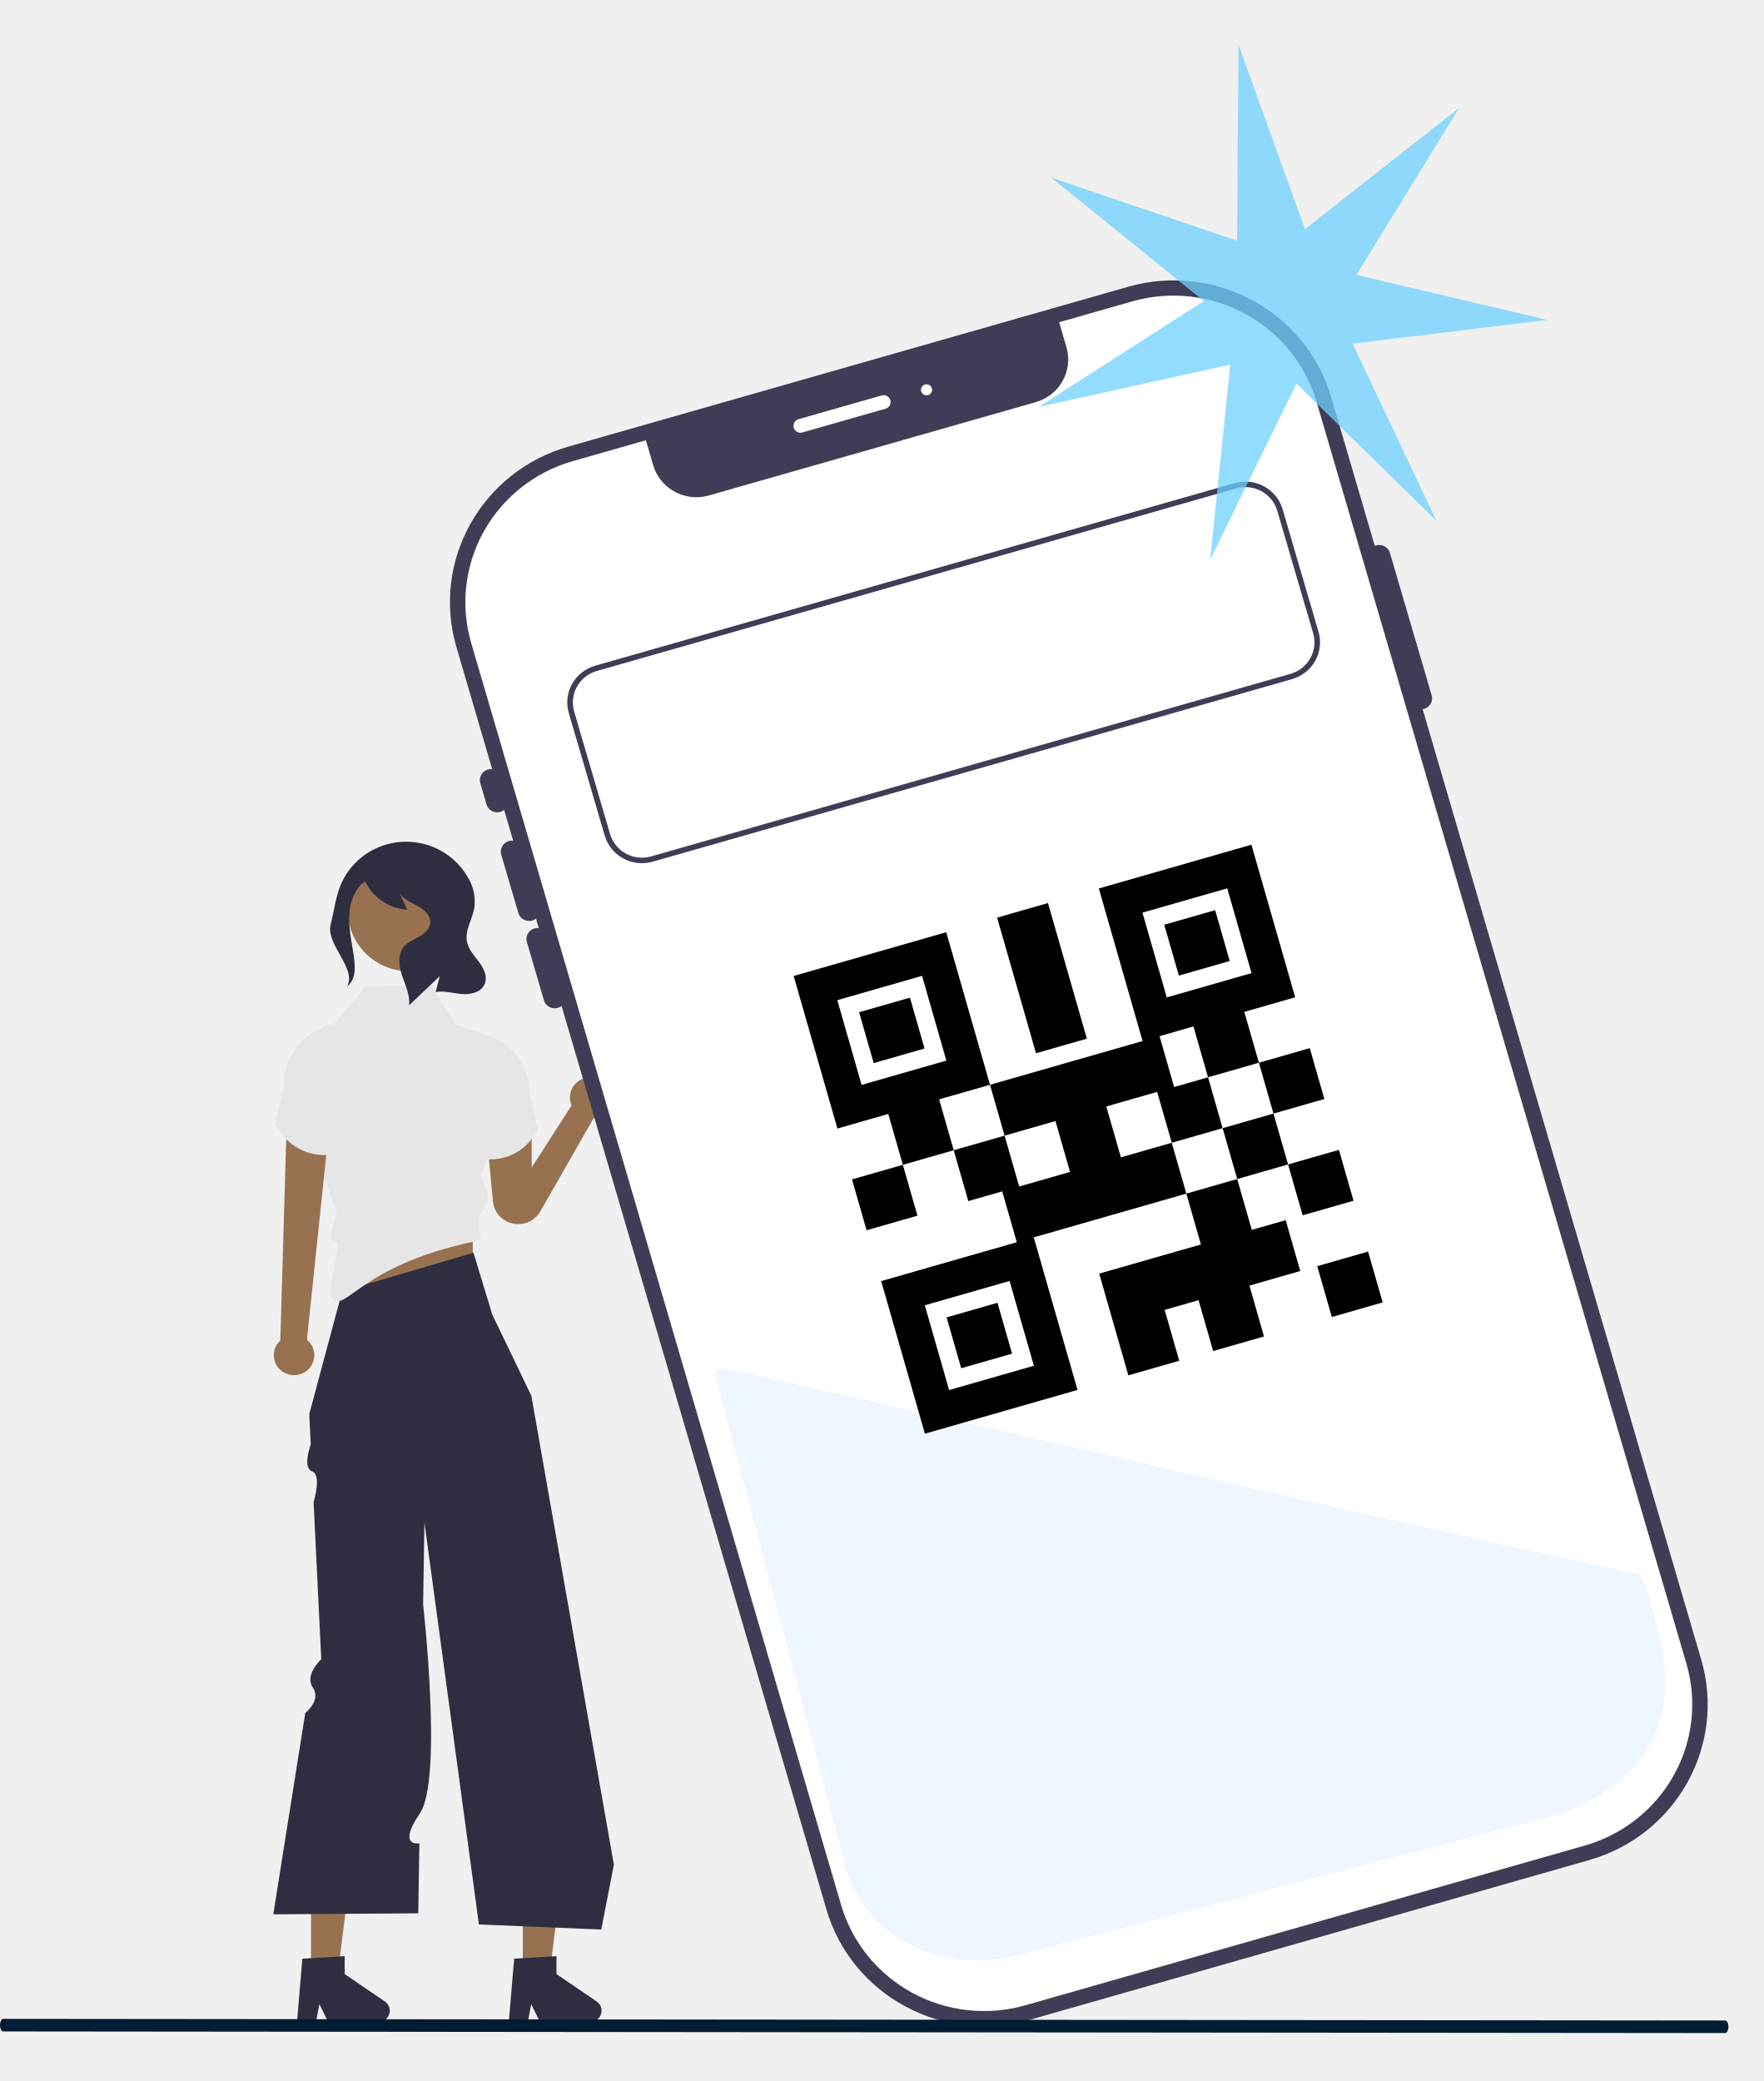
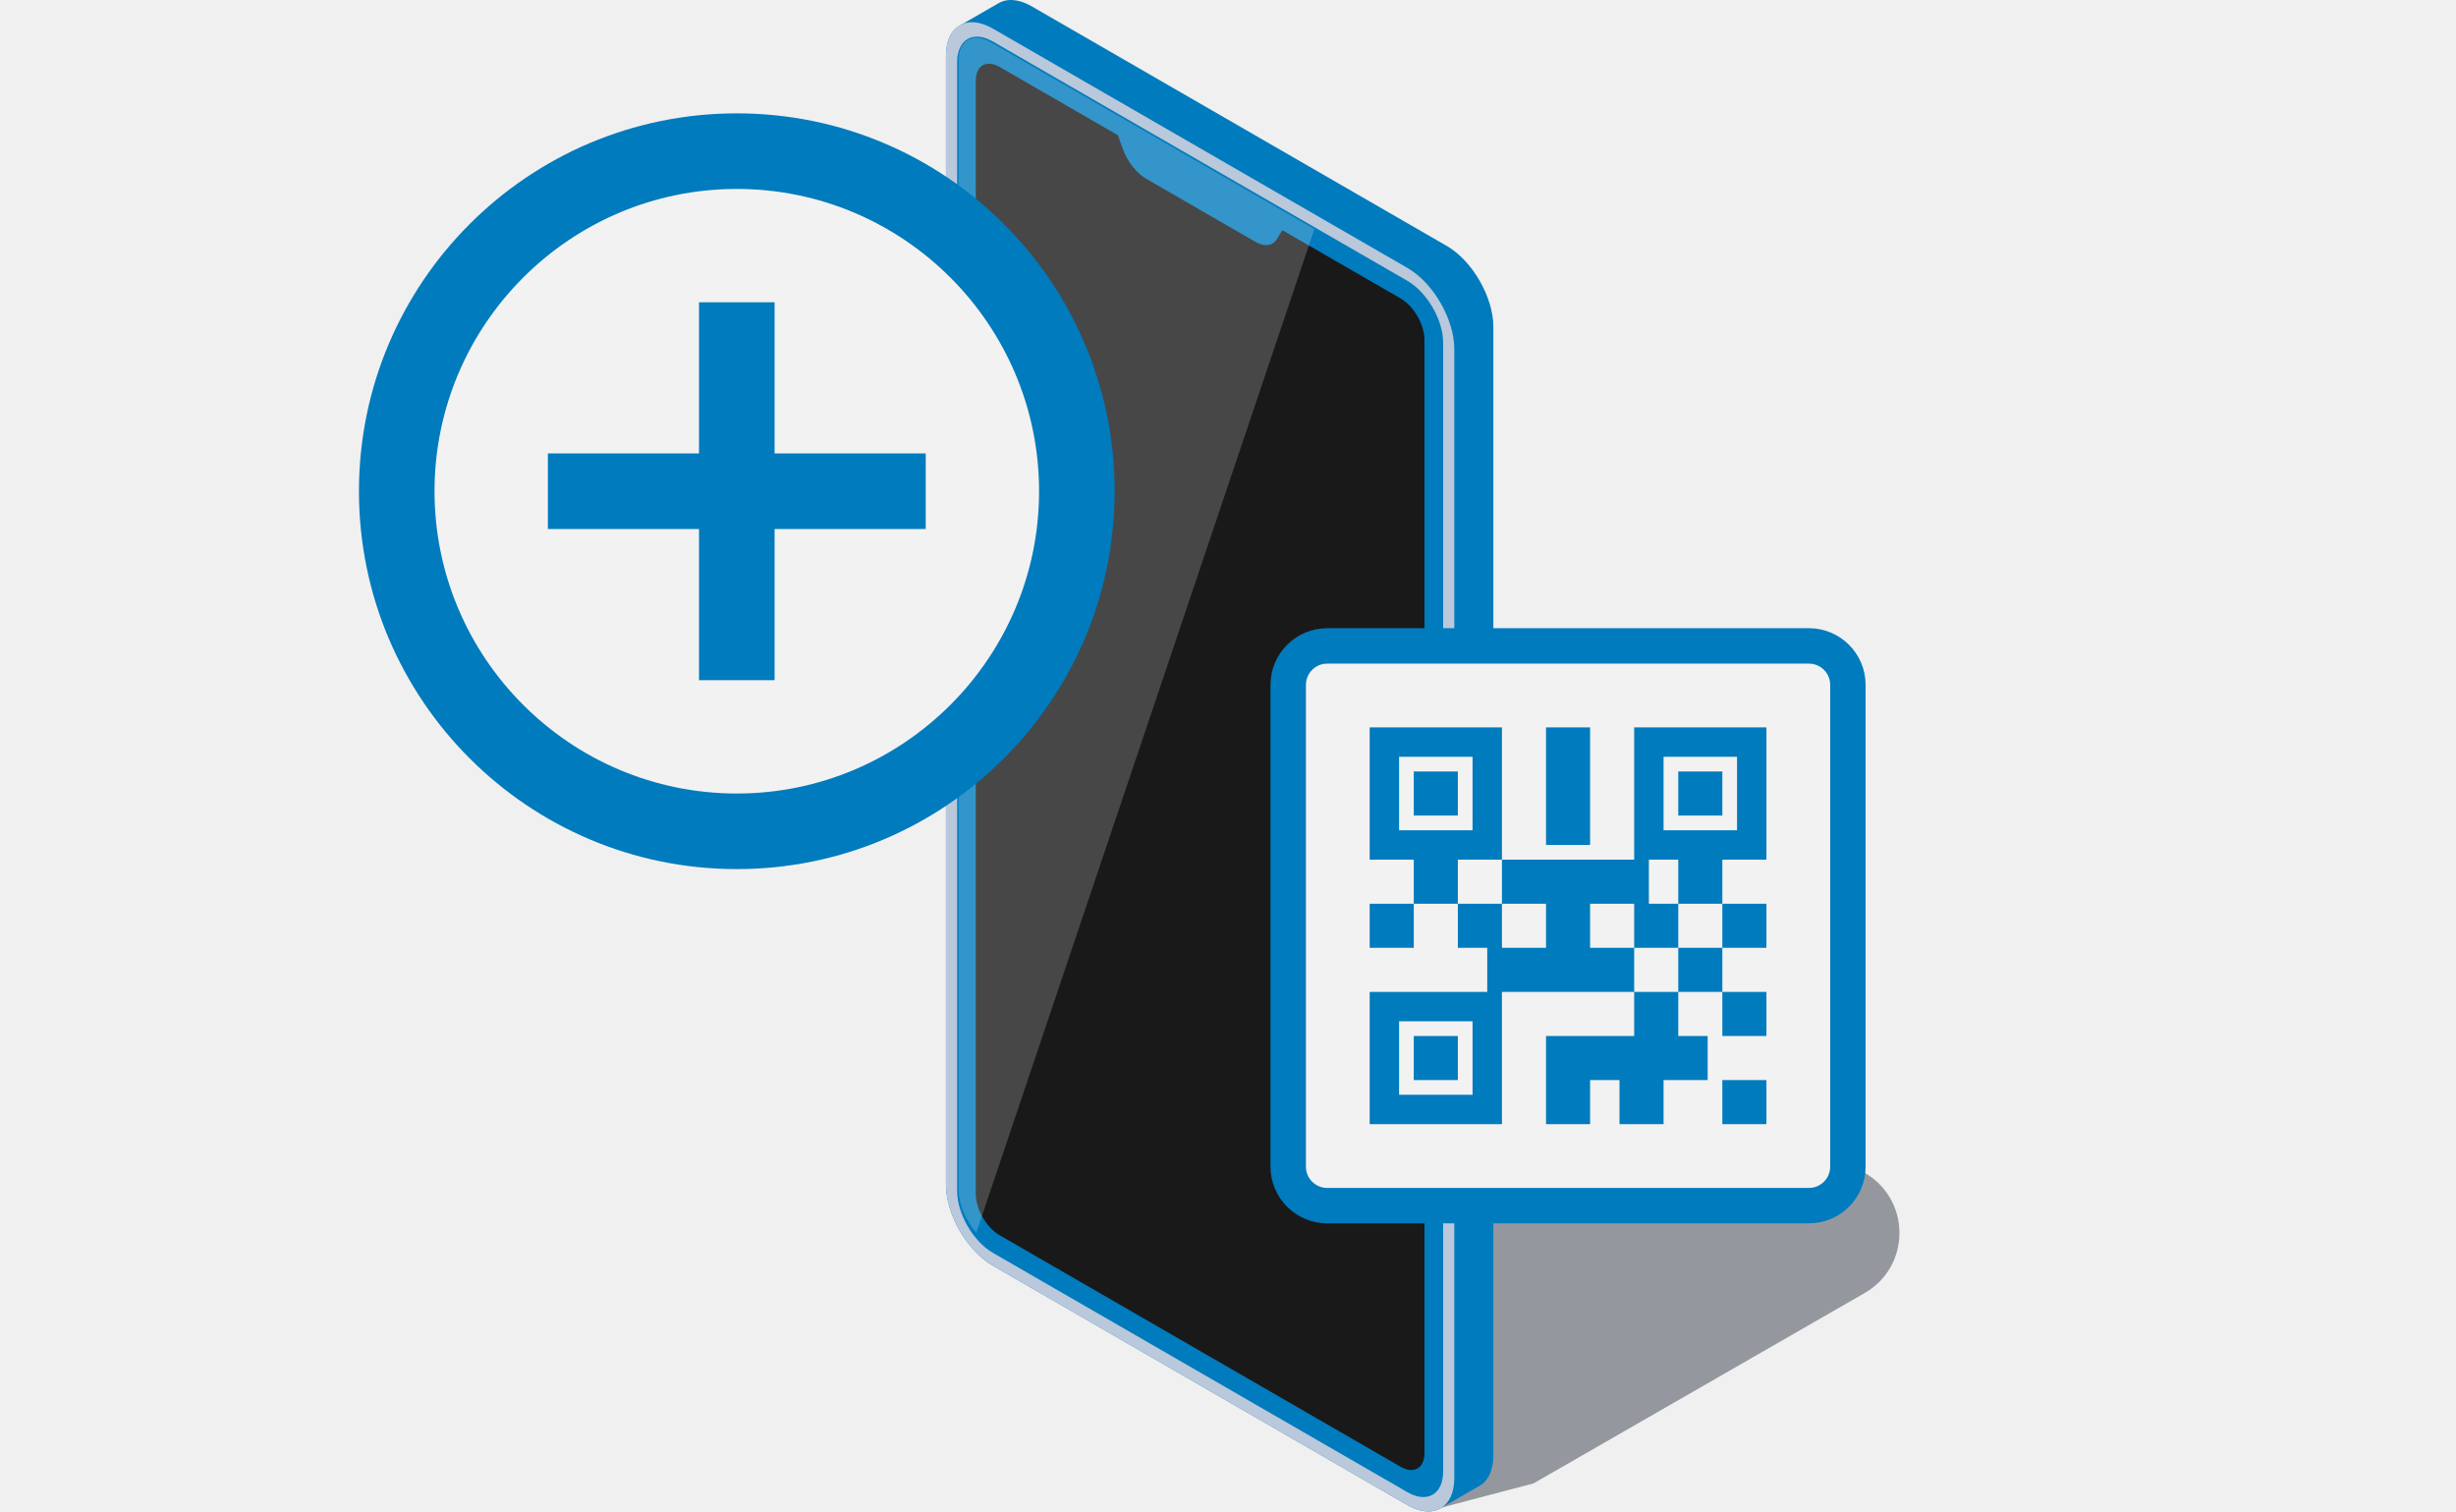
- <svg xmlns="http://www.w3.org/2000/svg" width="100" height="118" viewBox="0 0 100 118" fill="none">
-   <path d="M17.634 112.078H19.135L19.849 106.362H17.634V112.078Z" fill="#987250" />
-   <path d="M17.143 111.063L19.542 110.922V111.936L21.823 113.491C21.935 113.567 22.02 113.678 22.065 113.805C22.109 113.933 22.111 114.072 22.071 114.201C22.03 114.33 21.949 114.442 21.838 114.523C21.728 114.603 21.595 114.646 21.458 114.646H18.602L18.11 113.642L17.918 114.646H16.841L17.143 111.063Z" fill="#2F2E41" />
-   <path d="M29.642 112.078H31.143L31.858 106.362H29.642V112.078Z" fill="#987250" />
-   <path d="M29.152 111.063L31.55 110.922V111.936L33.831 113.491C33.943 113.567 34.028 113.678 34.073 113.805C34.117 113.933 34.12 114.072 34.079 114.201C34.038 114.33 33.957 114.442 33.846 114.523C33.736 114.603 33.603 114.646 33.466 114.646H30.61L30.118 113.642L29.926 114.646H28.849L29.152 111.063Z" fill="#2F2E41" />
-   <path d="M18.822 77.165L26.805 77.362V68.846L20.248 68.878L18.822 77.165Z" fill="#987250" />
-   <path d="M26.845 71.033L27.912 74.543L30.127 79.146L34.806 105.733L34.091 109.411L27.154 109.124L24.065 86.327L24.015 89.474L23.991 90.998C23.991 90.998 25.118 100.905 23.805 102.828C22.491 104.751 23.778 104.524 23.778 104.524L23.715 108.491L15.496 108.548L17.309 97.129C17.309 97.129 18.23 96.412 17.737 95.69C17.245 94.969 18.215 94.085 18.215 94.085L17.78 85.171C17.78 85.171 18.261 83.631 17.695 83.431C17.128 83.231 17.62 81.907 17.62 81.907L17.536 80.181L19.401 73.222L26.845 71.033Z" fill="#2F2E41" />
-   <path d="M19.11 68.846L18.294 66.43L17.711 65.624L17.478 63.322C17.478 57.108 18.882 58.143 18.882 58.143L20.714 55.957L22.798 55.893L24.445 55.842L25.814 58.086L27.796 58.777L28.572 62.757L27.154 67.005L27.217 66.689C27.884 67.905 27.714 68.088 27.162 69.001L27.134 69.33C27.069 70.11 27.62 70.244 26.845 70.408C20.193 71.815 19.559 74.629 18.767 73.535C18.591 73.291 19.339 70.383 19.084 70.408C18.385 70.477 19.11 68.846 19.11 68.846Z" fill="#E6E6E6" />
-   <path d="M23.187 55.07C25.097 55.07 26.645 53.541 26.645 51.656C26.645 49.771 25.097 48.242 23.187 48.242C21.277 48.242 19.728 49.771 19.728 51.656C19.728 53.541 21.277 55.07 23.187 55.07Z" fill="#987250" />
-   <path d="M15.892 76.013L16.246 63.987L18.552 64.983L17.402 75.969C17.583 76.115 17.714 76.313 17.778 76.535C17.842 76.757 17.836 76.994 17.76 77.212C17.685 77.431 17.543 77.621 17.355 77.758C17.166 77.895 16.94 77.973 16.706 77.979C16.472 77.986 16.242 77.922 16.046 77.796C15.85 77.671 15.697 77.489 15.609 77.275C15.52 77.061 15.5 76.826 15.55 76.6C15.601 76.374 15.72 76.169 15.892 76.013Z" fill="#987250" />
-   <path d="M18.841 58.081L18.573 58.164C17.856 58.388 17.23 58.831 16.785 59.429C16.341 60.028 16.102 60.751 16.102 61.492L15.597 63.773C16.328 65.011 17.409 65.624 18.913 65.481L18.841 58.081Z" fill="#E6E6E6" />
-   <path d="M34.609 62.232C34.609 62.063 34.571 61.897 34.497 61.745C34.424 61.593 34.318 61.458 34.185 61.352C34.053 61.246 33.898 61.17 33.732 61.13C33.566 61.09 33.393 61.087 33.226 61.121C33.059 61.156 32.902 61.226 32.766 61.328C32.63 61.43 32.519 61.561 32.44 61.71C32.362 61.86 32.318 62.025 32.312 62.193C32.307 62.362 32.339 62.529 32.407 62.684L30.145 66.202V64.092L27.594 64.364L27.951 68.124C27.98 68.425 28.105 68.71 28.308 68.936C28.512 69.161 28.783 69.317 29.083 69.38C29.382 69.443 29.695 69.41 29.974 69.286C30.253 69.162 30.485 68.953 30.635 68.69L33.693 63.342C33.951 63.289 34.184 63.15 34.351 62.948C34.517 62.746 34.608 62.493 34.609 62.232Z" fill="#987250" />
-   <path d="M27.387 58.646L27.644 58.726C28.329 58.94 28.928 59.364 29.353 59.936C29.778 60.509 30.007 61.2 30.007 61.91L30.49 64.092C29.791 65.276 28.757 65.863 27.318 65.725L27.387 58.646Z" fill="#E6E6E6" />
-   <path d="M18.748 52.419C18.941 51.693 19.014 50.933 19.293 50.235C19.57 49.542 20.039 48.941 20.647 48.499C21.254 48.057 21.976 47.794 22.729 47.738C23.481 47.683 24.235 47.838 24.902 48.186C25.569 48.534 26.124 49.061 26.502 49.706C26.833 50.229 26.972 50.848 26.897 51.461C26.787 52.127 26.34 52.761 26.48 53.421C26.574 53.863 26.912 54.207 27.18 54.572C27.449 54.938 27.661 55.422 27.468 55.831C27.257 56.275 26.674 56.407 26.178 56.365C25.683 56.323 25.188 56.165 24.699 56.254L24.932 55.354C24.352 55.904 23.773 56.454 23.194 57.005C23.258 56.432 22.988 55.882 22.802 55.336C22.616 54.79 22.53 54.131 22.898 53.684C23.118 53.417 23.458 53.282 23.761 53.111C24.064 52.939 24.365 52.683 24.395 52.34C24.434 51.915 24.048 51.575 23.67 51.369C23.291 51.164 22.856 50.992 22.643 50.621C22.796 50.944 22.948 51.267 23.101 51.59C22.594 51.555 22.105 51.388 21.684 51.107C21.264 50.825 20.925 50.44 20.704 49.988L20.495 50.123C18.758 52.045 20.982 54.926 19.679 55.934C20.251 54.926 18.45 53.536 18.748 52.419Z" fill="#2F2E41" />
-   <path d="M63.959 16.262L32.229 25.323C27.294 26.733 24.451 31.824 25.879 36.695L46.855 108.266C48.282 113.137 53.44 115.943 58.375 114.534L90.105 105.473C95.04 104.064 97.884 98.972 96.456 94.101L75.48 22.531C74.052 17.66 68.894 14.853 63.959 16.262Z" fill="#3F3D56" />
-   <path d="M64.201 17.088L60.052 18.273L60.467 19.688C60.654 20.329 60.577 21.016 60.25 21.6C59.924 22.184 59.377 22.616 58.728 22.802L40.189 28.096C39.541 28.281 38.844 28.204 38.252 27.882C37.661 27.56 37.223 27.02 37.035 26.379L36.621 24.964L32.471 26.149C30.325 26.765 28.513 28.196 27.434 30.128C26.355 32.06 26.097 34.336 26.715 36.456L47.692 108.027C48.315 110.145 49.765 111.933 51.722 112.999C53.68 114.064 55.986 114.319 58.133 113.708L89.863 104.647C92.01 104.031 93.821 102.601 94.9 100.668C95.979 98.736 96.238 96.46 95.619 94.34L74.643 22.77C74.019 20.651 72.57 18.863 70.612 17.798C68.655 16.733 66.349 16.477 64.201 17.088Z" fill="white" />
-   <path opacity="0.35" d="M41.395 77.672C41.031 77.591 40.464 77.622 40.572 78.042L48.018 106.111C49.469 110.593 54.329 111.722 57.561 110.895L88.668 102.797C93.689 100.801 95.325 97.291 93.936 92.121C93.626 90.968 93.224 89.345 92.828 89.26C74.74 85.363 63.095 82.511 41.395 77.672Z" fill="#CDE5FF" />
-   <path fill-rule="evenodd" clip-rule="evenodd" d="M53.651 52.86L45 55.341L47.481 63.992L50.364 63.165L51.191 66.049L48.308 66.876L49.135 69.76L52.018 68.933L51.191 66.049L54.075 65.222L54.902 68.106L56.825 67.554L57.652 70.438L49.962 72.643L52.442 81.295L61.094 78.814L58.613 70.163L67.264 67.682L68.091 70.566L65.207 71.392L64.246 71.668L62.324 72.219L63.977 77.987L66.861 77.16L66.034 74.276L67.957 73.725L68.784 76.609L71.667 75.782L70.841 72.898L73.724 72.071L72.897 69.187L70.975 69.739L70.148 66.855L73.032 66.028L73.859 68.912L76.743 68.085L75.915 65.201L73.032 66.028L72.205 63.144L75.089 62.317L74.262 59.434L71.378 60.26L70.551 57.377L73.435 56.55L70.954 47.898L62.303 50.379L64.783 59.031L56.132 61.511L53.651 52.86ZM56.959 64.395L56.132 61.511L53.248 62.338L54.075 65.222L56.959 64.395ZM56.959 64.395L57.786 67.279L60.67 66.452L59.843 63.568L56.959 64.395ZM68.494 61.087L71.378 60.26L72.205 63.144L69.321 63.971L68.494 61.087ZM68.494 61.087L66.572 61.639L65.745 58.755L67.667 58.203L68.494 61.087ZM66.437 64.798L69.321 63.971L70.148 66.855L67.264 67.682L66.437 64.798ZM66.437 64.798L63.553 65.625L62.727 62.741L65.61 61.914L66.437 64.798ZM52.28 55.334L47.474 56.712L48.852 61.518L53.658 60.14L52.28 55.334ZM57.242 72.636L52.435 74.014L53.813 78.821L58.62 77.443L57.242 72.636ZM51.594 56.571L48.711 57.397L49.538 60.281L52.421 59.454L51.594 56.571ZM53.672 74.7L56.556 73.873L57.383 76.757L54.499 77.584L53.672 74.7ZM56.535 52.033L59.419 51.206L61.624 58.896L58.74 59.723L56.535 52.033ZM77.569 70.969L74.686 71.796L75.513 74.679L78.396 73.852L77.569 70.969ZM69.583 50.372L64.776 51.75L66.155 56.557L70.961 55.178L69.583 50.372ZM68.897 51.609L66.013 52.436L66.84 55.32L69.724 54.493L68.897 51.609Z" fill="black" />
-   <path d="M28.369 46.038C28.208 46.084 28.035 46.064 27.888 45.984C27.741 45.904 27.632 45.77 27.585 45.611L27.233 44.409C27.209 44.33 27.202 44.248 27.212 44.166C27.221 44.084 27.246 44.005 27.286 43.934C27.326 43.862 27.381 43.798 27.446 43.747C27.511 43.696 27.585 43.658 27.665 43.635C27.745 43.612 27.829 43.605 27.911 43.614C27.994 43.623 28.074 43.648 28.147 43.688C28.22 43.727 28.284 43.781 28.336 43.845C28.388 43.909 28.427 43.983 28.45 44.062L28.802 45.263C28.848 45.422 28.829 45.593 28.748 45.739C28.667 45.884 28.531 45.992 28.369 46.038Z" fill="#3F3D56" />
-   <path d="M30.175 52.199C30.014 52.244 29.84 52.225 29.693 52.145C29.546 52.065 29.437 51.931 29.39 51.772L28.421 48.464C28.398 48.385 28.391 48.303 28.4 48.221C28.409 48.139 28.435 48.06 28.475 47.989C28.515 47.917 28.569 47.853 28.634 47.802C28.699 47.751 28.774 47.712 28.854 47.69C28.933 47.667 29.017 47.66 29.1 47.669C29.183 47.678 29.263 47.703 29.335 47.743C29.408 47.782 29.473 47.836 29.524 47.9C29.576 47.964 29.615 48.038 29.638 48.117L30.608 51.424C30.654 51.583 30.635 51.754 30.554 51.9C30.473 52.045 30.336 52.152 30.175 52.199Z" fill="#3F3D56" />
-   <path d="M31.627 57.152C31.465 57.197 31.292 57.178 31.145 57.098C30.998 57.018 30.889 56.884 30.842 56.725L29.873 53.417C29.826 53.258 29.845 53.087 29.926 52.942C30.008 52.796 30.144 52.689 30.305 52.643C30.467 52.597 30.64 52.616 30.787 52.696C30.934 52.776 31.043 52.91 31.09 53.07L32.059 56.377C32.106 56.536 32.086 56.707 32.005 56.853C31.924 56.998 31.788 57.105 31.627 57.152Z" fill="#3F3D56" />
-   <path d="M80.74 40.197C80.578 40.243 80.405 40.224 80.258 40.144C80.111 40.063 80.002 39.929 79.955 39.77L77.59 31.7C77.543 31.541 77.562 31.369 77.644 31.224C77.725 31.079 77.861 30.971 78.022 30.925C78.184 30.879 78.357 30.898 78.504 30.978C78.651 31.058 78.76 31.193 78.807 31.352L81.172 39.422C81.219 39.582 81.199 39.753 81.118 39.898C81.037 40.043 80.901 40.151 80.74 40.197Z" fill="#3F3D56" />
-   <path d="M73.26 38.508L37.006 48.861C36.446 49.02 35.846 48.954 35.336 48.676C34.827 48.399 34.449 47.934 34.287 47.382L32.25 40.431C32.089 39.879 32.156 39.286 32.437 38.783C32.718 38.28 33.189 37.908 33.748 37.747L70.003 27.394C70.562 27.235 71.163 27.302 71.672 27.579C72.182 27.856 72.559 28.322 72.722 28.873L74.759 35.824C74.92 36.376 74.853 36.969 74.572 37.472C74.291 37.975 73.819 38.348 73.26 38.508ZM33.836 38.048C33.358 38.185 32.955 38.504 32.714 38.934C32.474 39.364 32.416 39.872 32.554 40.344L34.591 47.295C34.73 47.767 35.053 48.165 35.489 48.403C35.925 48.64 36.439 48.697 36.917 48.561L73.172 38.208C73.651 38.07 74.054 37.752 74.295 37.321C74.535 36.891 74.593 36.384 74.455 35.911L72.418 28.96C72.279 28.488 71.956 28.09 71.519 27.852C71.083 27.615 70.57 27.558 70.091 27.695L33.836 38.048Z" fill="#3F3D56" />
-   <path d="M50.209 23.175L45.492 24.522C45.392 24.55 45.284 24.538 45.192 24.488C45.1 24.438 45.032 24.354 45.003 24.254C44.974 24.155 44.986 24.048 45.037 23.958C45.087 23.867 45.172 23.8 45.272 23.771L49.989 22.424C50.039 22.409 50.091 22.405 50.143 22.41C50.195 22.416 50.245 22.431 50.291 22.456C50.337 22.481 50.377 22.514 50.41 22.555C50.442 22.595 50.466 22.641 50.481 22.69C50.495 22.74 50.5 22.791 50.494 22.843C50.488 22.894 50.472 22.943 50.447 22.988C50.422 23.033 50.388 23.073 50.347 23.105C50.306 23.137 50.259 23.161 50.209 23.175Z" fill="white" />
-   <path d="M52.533 22.417C52.708 22.417 52.85 22.277 52.85 22.104C52.85 21.931 52.708 21.791 52.533 21.791C52.358 21.791 52.217 21.931 52.217 22.104C52.217 22.277 52.358 22.417 52.533 22.417Z" fill="white" />
-   <path d="M0.188 115.19L97.812 115.282C97.862 115.281 97.91 115.244 97.945 115.177C97.98 115.11 98 115.02 98 114.925C98 114.831 97.98 114.741 97.945 114.674C97.91 114.607 97.862 114.57 97.812 114.569L0.188 114.477C0.138 114.478 0.09 114.515 0.055 114.582C0.02 114.649 0 114.739 0 114.833C0 114.928 0.02 115.018 0.055 115.085C0.09 115.152 0.138 115.189 0.188 115.19Z" fill="#001D32" />
-   <path opacity="0.75" d="M70.219 2.531L73.99 12.991L82.731 6.119L76.905 15.589L87.728 18.138L76.691 19.488L81.446 29.539L73.509 21.752L68.616 31.735L69.756 20.675L58.899 23.074L68.257 17.07L59.612 10.077L70.141 13.649L70.219 2.531Z" fill="#6DD2FF" />
+ <svg xmlns="http://www.w3.org/2000/svg" width="260" height="160" viewBox="0 0 260 160" fill="none">
+   <g clip-path="url(#clip0_67621_56925)">
+     <path d="M152.394 159.645L162.347 157.028L197.404 136.874C202.277 134.072 202.316 127.055 197.475 124.198L160.223 102.231C157.113 100.398 153.105 101.406 151.235 104.495L142.017 119.709L152.397 159.645H152.394Z" fill="#94989E" />
+     <path d="M153.123 26.014L109.233 0.676C107.841 -0.128 106.588 -0.188 105.687 0.355C105.658 0.371 105.629 0.386 105.601 0.404C105.572 0.42 105.543 0.436 105.514 0.454C105.486 0.47 105.457 0.485 105.428 0.504C105.4 0.519 105.371 0.535 105.342 0.553C105.313 0.569 105.285 0.585 105.256 0.603C105.227 0.619 105.198 0.634 105.17 0.653C105.141 0.668 105.112 0.684 105.084 0.702C105.055 0.718 105.026 0.734 104.997 0.752C104.969 0.767 104.94 0.783 104.911 0.801C104.882 0.817 104.854 0.833 104.825 0.851C104.796 0.867 104.768 0.882 104.739 0.901C104.71 0.916 104.681 0.932 104.653 0.95C104.624 0.966 104.595 0.982 104.566 1C104.538 1.016 104.509 1.031 104.48 1.05C104.452 1.065 104.423 1.081 104.394 1.099C104.365 1.115 104.337 1.13 104.308 1.149C104.279 1.164 104.25 1.18 104.222 1.198C104.193 1.214 104.164 1.23 104.136 1.248C104.107 1.264 104.078 1.279 104.049 1.298C104.021 1.313 103.992 1.329 103.963 1.347C103.935 1.363 103.906 1.379 103.877 1.397C103.848 1.412 103.82 1.428 103.791 1.446C103.762 1.462 103.733 1.478 103.705 1.496C103.676 1.512 103.647 1.527 103.619 1.546C103.59 1.561 103.561 1.577 103.532 1.595C103.504 1.611 103.475 1.627 103.446 1.645C103.417 1.661 103.389 1.676 103.36 1.695C103.331 1.71 103.303 1.726 103.274 1.744C103.245 1.76 103.216 1.775 103.188 1.794C103.159 1.809 103.13 1.825 103.101 1.843C103.073 1.859 103.044 1.875 103.015 1.893C102.987 1.909 102.958 1.924 102.929 1.943C102.9 1.958 102.872 1.974 102.843 1.992C102.814 2.008 102.786 2.024 102.757 2.042C102.728 2.058 102.699 2.073 102.671 2.091C102.642 2.107 102.613 2.123 102.584 2.141C102.556 2.157 102.527 2.172 102.498 2.191C102.47 2.206 102.441 2.222 102.412 2.24C102.383 2.256 102.355 2.272 102.326 2.29C102.297 2.306 102.268 2.321 102.24 2.34C102.211 2.355 102.182 2.371 102.154 2.389C102.125 2.405 102.096 2.42 102.067 2.439C102.039 2.454 102.01 2.47 101.981 2.488C101.952 2.504 101.924 2.52 101.895 2.538C101.866 2.554 101.838 2.569 101.809 2.588C101.78 2.603 101.751 2.619 101.723 2.637C101.694 2.653 101.665 2.669 101.636 2.687C100.723 3.165 100.145 4.282 100.145 5.891V125.391C100.145 128.553 102.365 132.4 105.104 133.982L148.994 159.321C150.383 160.122 151.639 160.185 152.54 159.642C152.569 159.626 152.598 159.611 152.627 159.592C152.655 159.577 152.684 159.561 152.713 159.543C152.741 159.527 152.77 159.511 152.799 159.493C152.828 159.477 152.856 159.462 152.885 159.443C152.914 159.428 152.943 159.412 152.971 159.394C153 159.378 153.029 159.363 153.057 159.344C153.086 159.329 153.115 159.313 153.144 159.295C153.172 159.279 153.201 159.263 153.23 159.245C153.258 159.229 153.287 159.214 153.316 159.195C153.345 159.18 153.373 159.164 153.402 159.146C153.431 159.13 153.46 159.114 153.488 159.096C153.517 159.08 153.546 159.065 153.574 159.047C153.603 159.031 153.632 159.015 153.661 158.997C153.689 158.981 153.718 158.966 153.747 158.947C153.776 158.932 153.804 158.916 153.833 158.898C153.862 158.882 153.89 158.866 153.919 158.848C153.948 158.832 153.977 158.817 154.005 158.798C154.034 158.783 154.063 158.767 154.092 158.749C154.12 158.733 154.149 158.718 154.178 158.699C154.206 158.684 154.235 158.668 154.264 158.65C154.293 158.634 154.321 158.618 154.35 158.6C154.379 158.584 154.408 158.569 154.436 158.55C154.465 158.535 154.494 158.519 154.522 158.501C154.551 158.485 154.58 158.469 154.609 158.451C154.637 158.435 154.666 158.42 154.695 158.402C154.723 158.386 154.752 158.37 154.781 158.352C154.81 158.336 154.838 158.321 154.867 158.302C154.896 158.287 154.925 158.271 154.953 158.253C154.982 158.237 155.011 158.221 155.039 158.203C155.068 158.187 155.097 158.172 155.126 158.153C155.154 158.138 155.183 158.122 155.212 158.104C155.241 158.088 155.269 158.073 155.298 158.054C155.327 158.039 155.355 158.023 155.384 158.005C155.413 157.989 155.442 157.973 155.47 157.955C155.499 157.939 155.528 157.924 155.557 157.905C155.585 157.89 155.614 157.874 155.643 157.856C155.671 157.84 155.7 157.824 155.729 157.806C155.758 157.79 155.786 157.775 155.815 157.757C155.844 157.741 155.872 157.725 155.901 157.707C155.93 157.691 155.959 157.676 155.987 157.657C156.016 157.642 156.045 157.626 156.074 157.608C156.102 157.592 156.131 157.576 156.16 157.558C156.188 157.542 156.217 157.527 156.246 157.508C156.275 157.493 156.303 157.477 156.332 157.459C156.361 157.443 156.39 157.427 156.418 157.409C156.447 157.394 156.476 157.378 156.504 157.36C156.533 157.344 156.562 157.328 156.591 157.31C157.515 156.803 158.092 155.686 158.092 154.077V34.606C158.092 31.444 155.872 27.597 153.133 26.014H153.123Z" fill="#007BBD" />
+     <path d="M148.994 159.323L105.104 133.985C102.365 132.402 100.145 128.556 100.145 125.393V5.891C100.145 2.728 102.368 1.446 105.107 3.026L148.997 28.364C151.736 29.947 153.958 33.793 153.958 36.956V156.456C153.958 159.618 151.736 160.9 148.997 159.32L148.994 159.323Z" fill="#B9C8DA" />
+     <path d="M105.107 132.618C103.023 131.415 101.328 128.479 101.328 126.074V6.574C101.328 4.169 103.025 3.19 105.107 4.394L148.996 29.732C151.08 30.936 152.775 33.871 152.775 36.276V155.779C152.775 158.184 151.078 159.163 148.996 157.959L105.107 132.618Z" fill="#007BBD" />
+     <path d="M105.107 132.163C103.242 131.087 101.722 128.458 101.722 126.303V6.803C101.722 4.649 103.242 3.772 105.107 4.85L148.996 30.188C150.861 31.264 152.381 33.894 152.381 36.048V155.548C152.381 157.703 150.861 158.58 148.996 157.502L105.107 132.163Z" fill="#007BBD" />
+     <path d="M105.828 130.761C104.431 129.954 103.297 127.993 103.297 126.379V8.548C103.297 6.934 104.431 6.281 105.828 7.088L148.271 31.593C149.668 32.4 150.801 34.361 150.801 35.975V153.807C150.801 155.42 149.668 156.073 148.271 155.266L105.828 130.761Z" fill="#191919" />
+     <path d="M132.9 25.599L121.353 18.932C120.311 18.332 119.355 17.112 118.869 15.77L117.788 12.777L136.316 23.474L135.164 25.33C134.72 26.043 133.851 26.148 132.903 25.599H132.9Z" fill="#007BBD" />
+     <g style="mix-blend-mode:screen">
+       <path d="M104.864 4.46C102.999 3.384 101.479 4.259 101.479 6.414V125.913C101.479 127.441 102.244 129.206 103.354 130.491L139.146 24.252L104.864 4.46Z" fill="#333333" />
+     </g>
+   </g>
+   <circle cx="78" cy="52" r="36" fill="#F2F2F2" />
+   <path d="M82 32H74V48H58V56H74V72H82V56H98V48H82V32ZM78 12C55.92 12 38 29.92 38 52C38 74.08 55.92 92 78 92C100.08 92 118 74.08 118 52C118 29.92 100.08 12 78 12ZM78 84C60.36 84 46 69.64 46 52C46 34.36 60.36 20 78 20C95.64 20 110 34.36 110 52C110 69.64 95.64 84 78 84Z" fill="#007BBD" />
+   <rect x="136.75" y="68.75" width="58.5" height="58.5" rx="3.75" fill="#F2F2F2" />
+   <rect x="136.375" y="68.375" width="59.25" height="59.25" rx="4.125" stroke="#007BBD" stroke-width="3.75" />
+   <path fill-rule="evenodd" clip-rule="evenodd" d="M159 77H145V91H159V77ZM155.889 80.111H148.111V87.889H155.889V80.111ZM159 105H145V119H159V105ZM155.889 108.111H148.111V115.889H155.889V108.111ZM154.333 81.667H149.667V86.333H154.333V81.667ZM149.667 109.667H154.333V114.333H149.667V109.667ZM168.333 109.667L173 109.667V105H177.667V109.667L180.778 109.667V114.333L176.111 114.333V119H171.444V114.333L168.333 114.333V119H163.667V109.667H166.778H168.333ZM154.333 91H149.667V95.667H154.333V91ZM163.667 77H168.333V89.444H163.667V77ZM182.333 91V95.667H177.667V91H182.333ZM174.556 91H159V95.667H174.556V91ZM159 100.333H163.667V95.667H168.333V100.333H173V105H157.444V100.333H154.333V95.667H159V100.333ZM177.667 100.333L177.667 95.667H173V100.333H177.667L177.667 105H182.333L182.333 100.333H187V95.667H182.333L182.333 100.333H177.667ZM145 95.667H149.667V100.333H145V95.667ZM182.333 105H187V109.667H182.333V105ZM187 114.333H182.333V119H187V114.333ZM187 77H173V91H187V77ZM183.889 80.111H176.111V87.889H183.889V80.111ZM182.333 81.667H177.667V86.333H182.333V81.667Z" fill="#007BBD" />
+   <defs>
+     <clipPath id="clip0_67621_56925">
+       <rect width="101.082" height="160" fill="white" transform="translate(100)" />
+     </clipPath>
+   </defs>
</svg>
